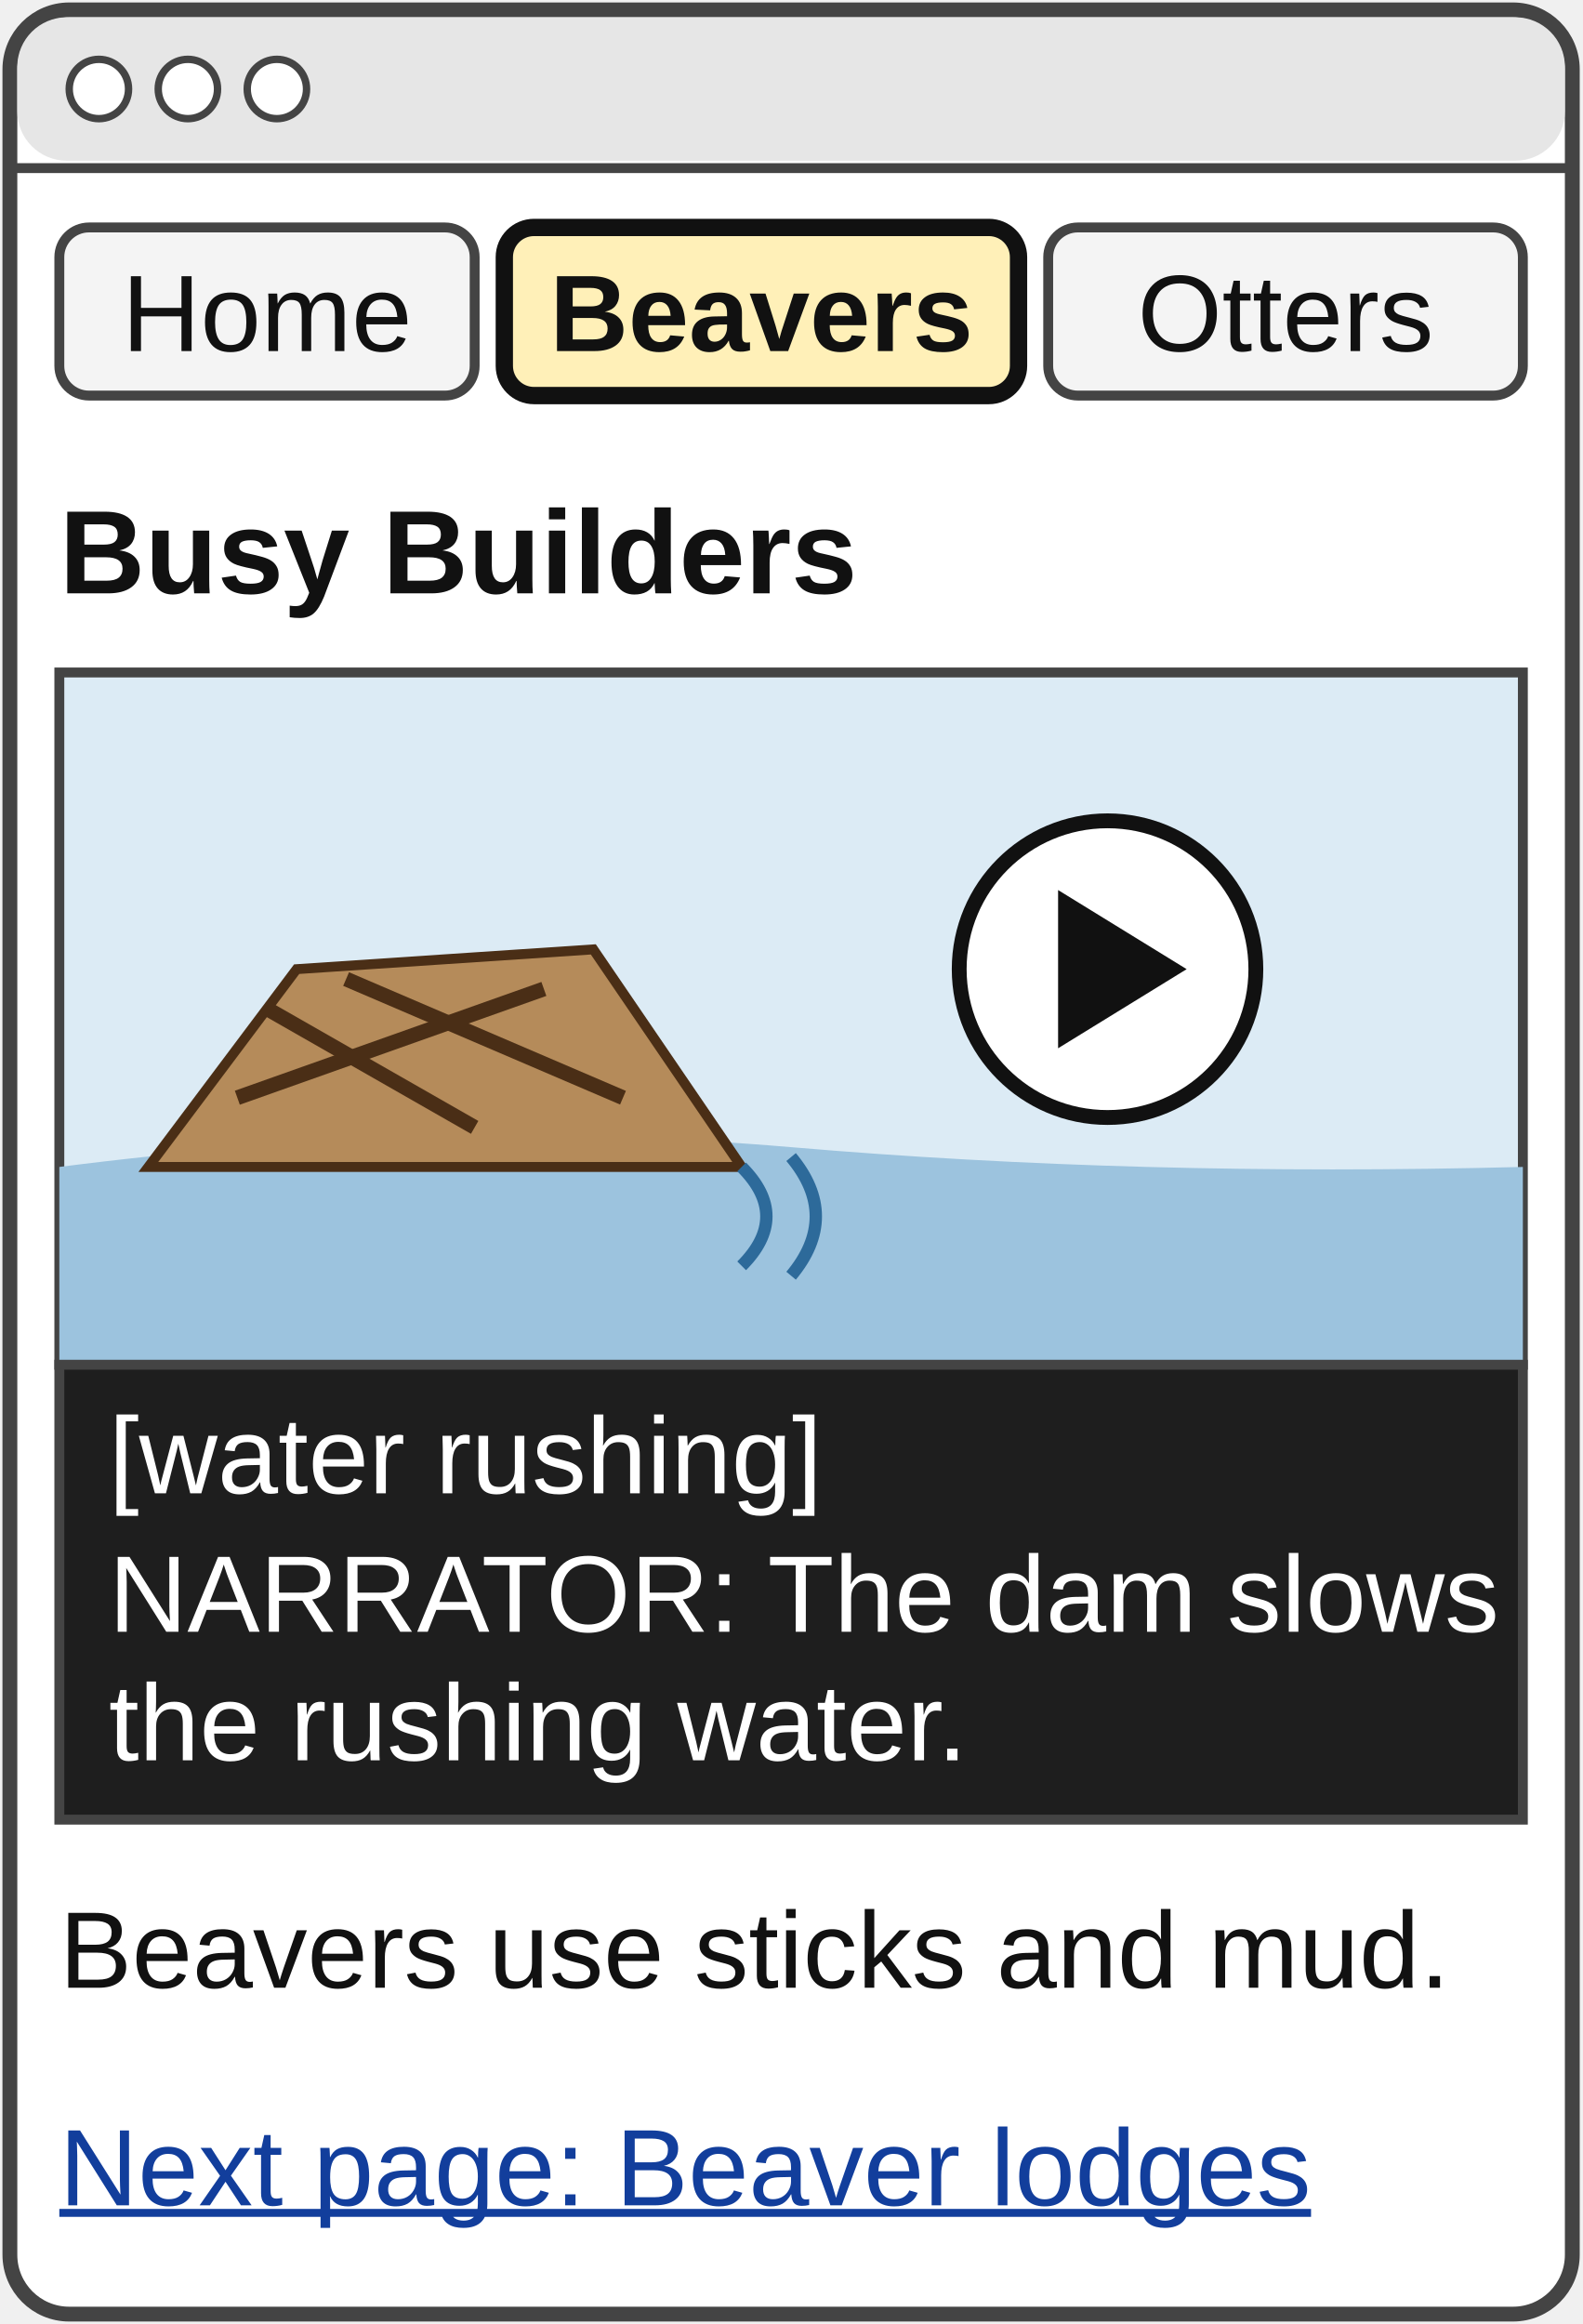
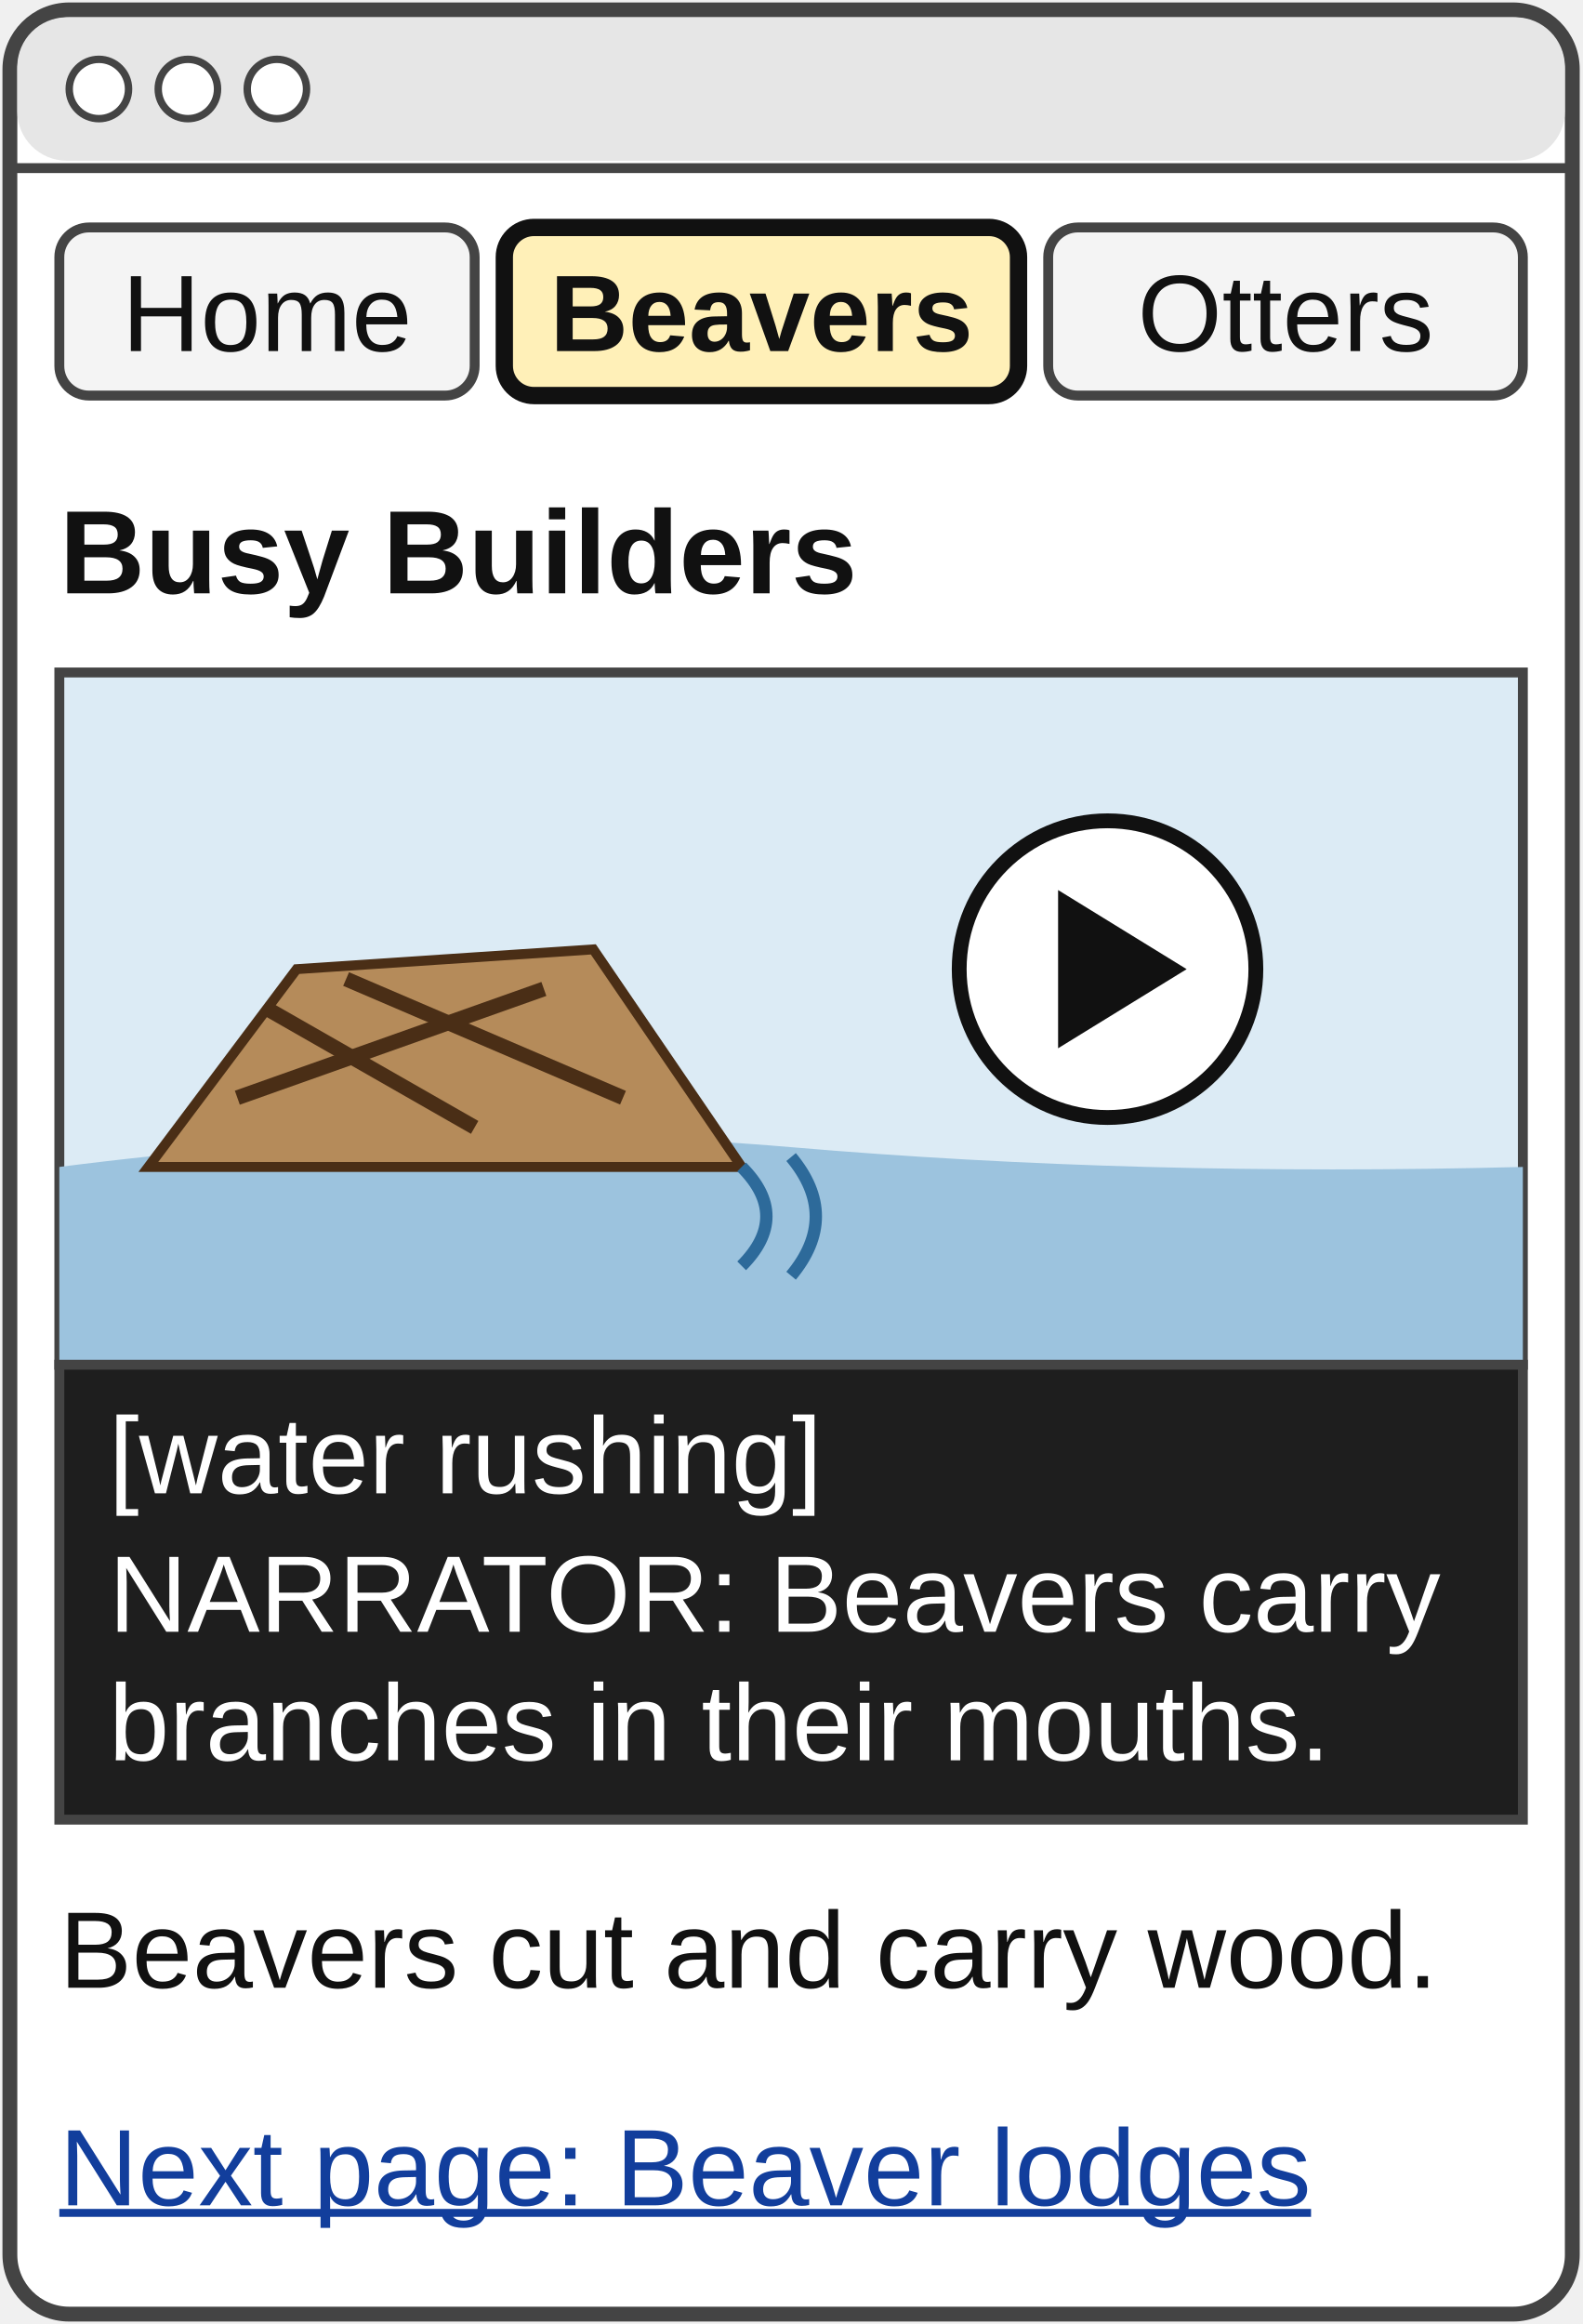
<svg xmlns="http://www.w3.org/2000/svg" viewBox="0 0 320 470" role="img" aria-labelledby="t">
  <rect x="2" y="2" width="316" height="466" rx="12" fill="#FFFFFF" stroke="#444" stroke-width="3" />
  <path d="M2 34 H318" stroke="#444" stroke-width="2" />
  <rect x="3.5" y="3.5" width="313" height="29" rx="10" fill="#E6E6E6" />
  <g fill="#FFFFFF" stroke="#444" stroke-width="1.5">
    <circle cx="20" cy="18" r="6" />
    <circle cx="38" cy="18" r="6" />
    <circle cx="56" cy="18" r="6" />
  </g>
  <g font-family="Arial, Helvetica, sans-serif" font-size="22" fill="#111">
    <rect x="12" y="46" width="84" height="34" rx="6" fill="#F4F4F4" stroke="#444" stroke-width="2" />
    <text x="54" y="71" text-anchor="middle">Home</text>
    <rect x="102" y="46" width="104" height="34" rx="6" fill="#FFF0B8" stroke="#111" stroke-width="3.5" />
    <text x="154" y="71" text-anchor="middle" font-weight="bold">Beavers</text>
    <rect x="212" y="46" width="96" height="34" rx="6" fill="#F4F4F4" stroke="#444" stroke-width="2" />
    <text x="260" y="71" text-anchor="middle">Otters</text>
    <text x="12" y="120" font-size="24" font-weight="bold">Busy Builders</text>
    <rect x="12" y="136" width="296" height="140" fill="#DCEBF5" stroke="#444" stroke-width="2" />
    <path d="M12 236 Q90 226 160 232 T308 236 V276 H12 Z" fill="#9CC3DE" />
    <path d="M30 236 L60 196 L120 192 L150 236 Z" fill="#B58B5A" stroke="#4A2E16" stroke-width="2" />
    <g stroke="#4A2E16" stroke-width="3">
      <path d="M54 204 L96 228" />
      <path d="M70 198 L126 222" />
      <path d="M48 222 L110 200" />
    </g>
    <g fill="none" stroke="#2D6A9A" stroke-width="2.5">
      <path d="M150 236 q10 10 0 20" />
      <path d="M160 234 q10 12 0 24" />
    </g>
    <circle cx="224" cy="196" r="30" fill="#FFFFFF" stroke="#111" stroke-width="3" />
    <path d="M214 180 L214 212 L240 196 Z" fill="#111" />
    <rect x="12" y="276" width="296" height="92" fill="#1E1E1E" stroke="#444" stroke-width="2" />
    <text x="22" y="302" fill="#FFFFFF">[water rushing]</text>
-     <text x="22" y="330" fill="#FFFFFF">NARRATOR: The dam slows</text>
-     <text x="22" y="356" fill="#FFFFFF">the rushing water.</text>
-     <text x="12" y="402">Beavers use sticks and mud.</text>
+     <text x="22" y="330" fill="#FFFFFF">NARRATOR: Beavers carry</text>
+     <text x="22" y="356" fill="#FFFFFF">branches in their mouths.</text>
+     <text x="12" y="402">Beavers cut and carry wood.</text>
    <text x="12" y="446" fill="#123E9C" text-decoration="underline">Next page: Beaver lodges</text>
  </g>
</svg>
